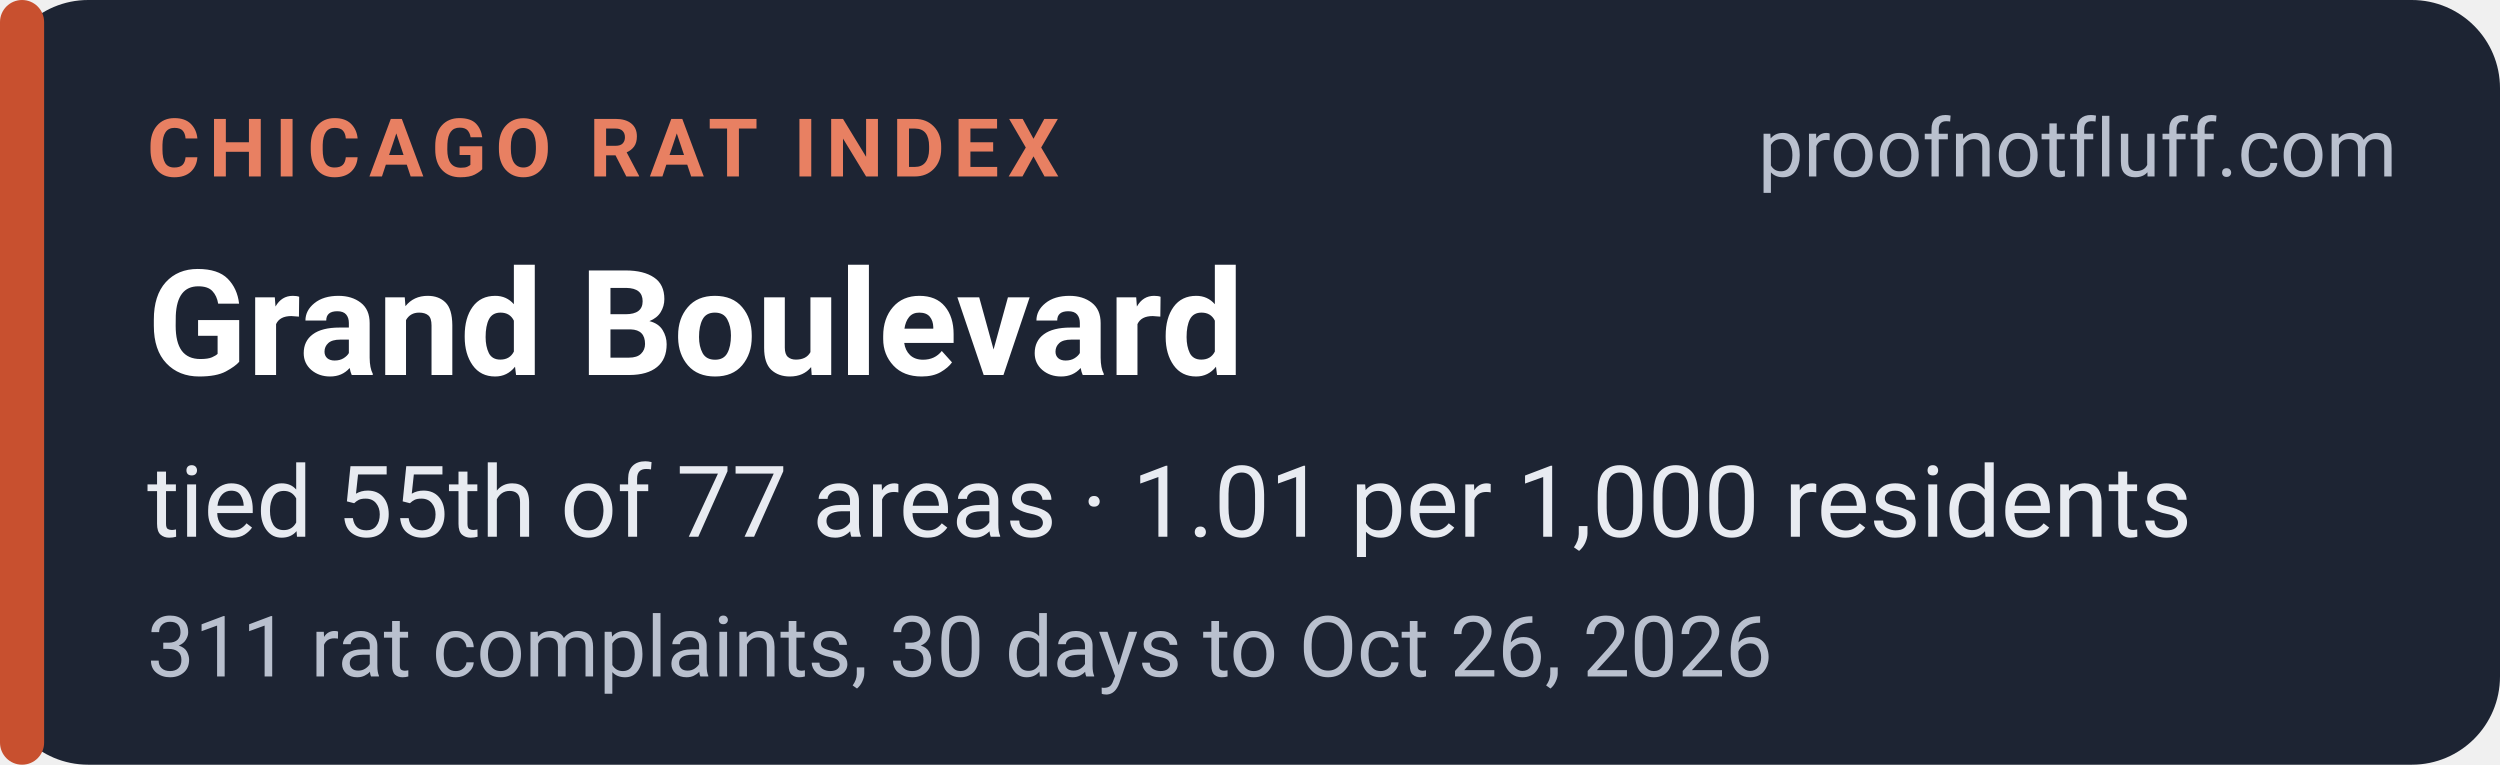
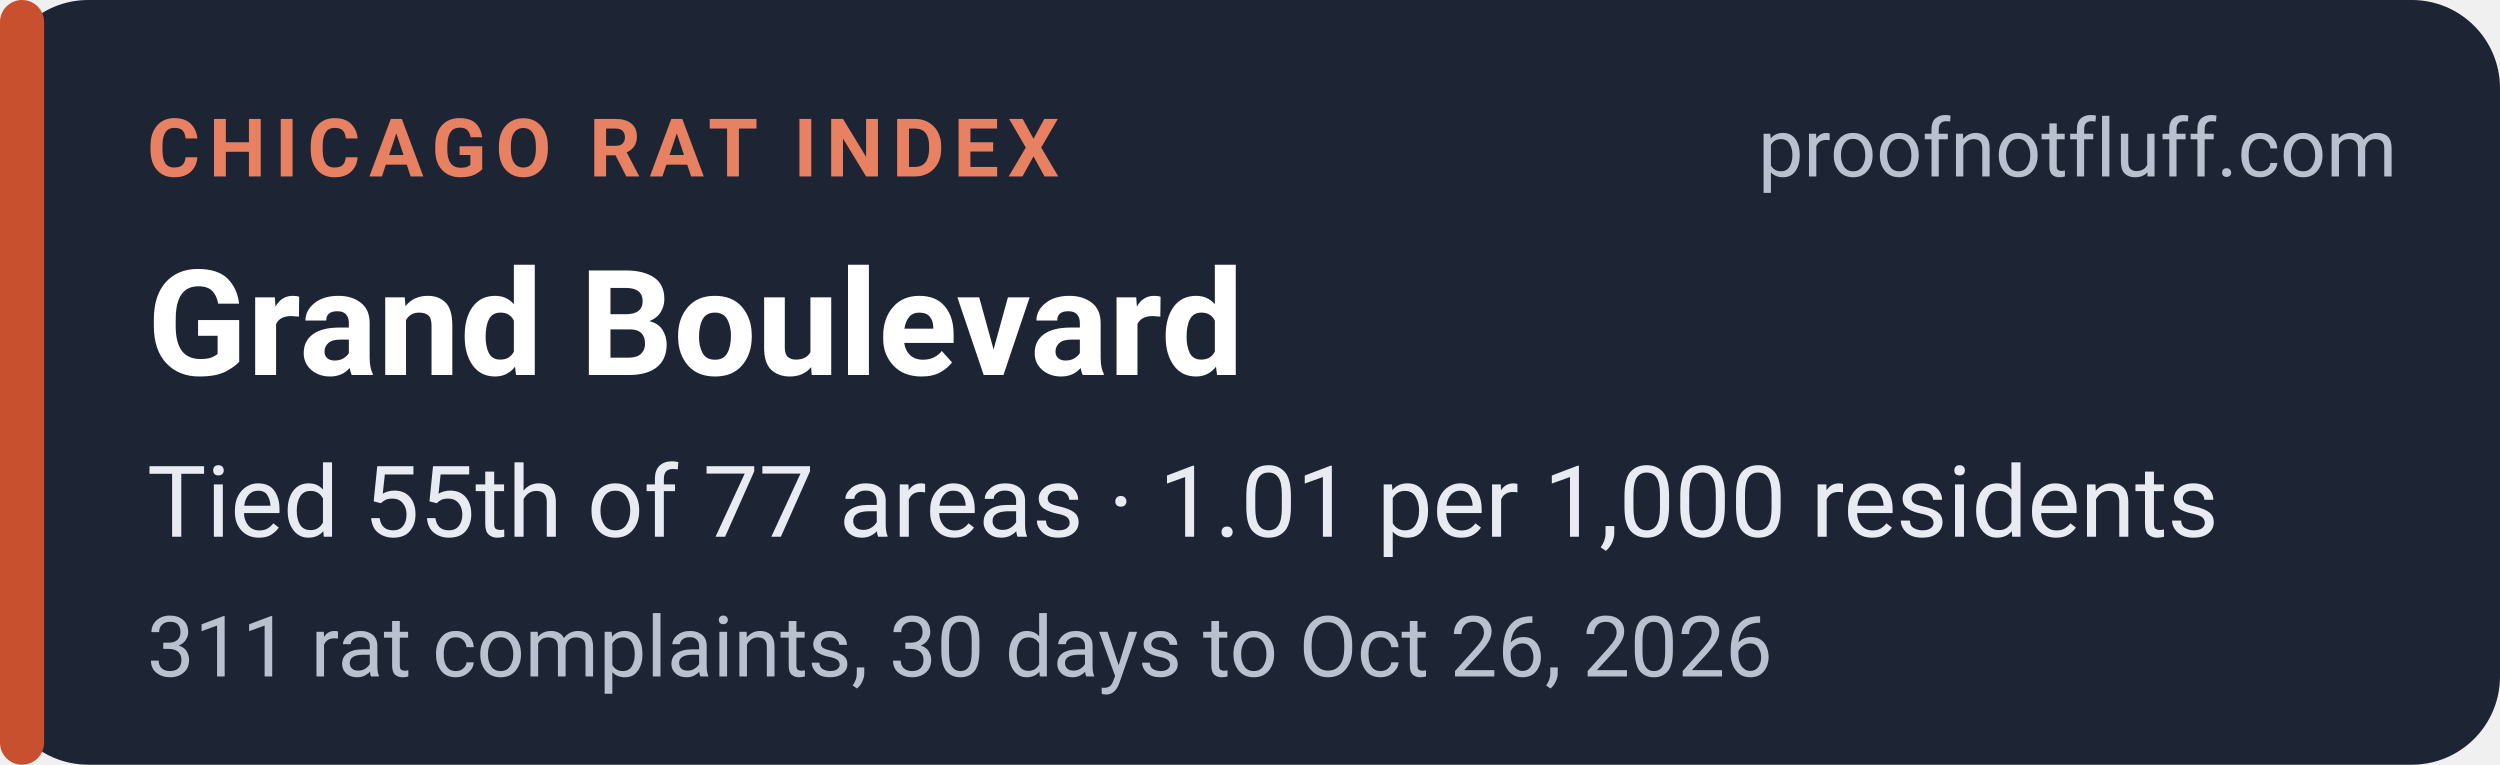
<svg xmlns="http://www.w3.org/2000/svg" width="340" height="104" viewBox="0 0 340 104" role="img" aria-labelledby="t d">
  <rect width="340" height="104" rx="12" fill="#1d2433" />
  <rect x="0" y="0" width="6" height="104" rx="3" fill="#c8502f" />
  <g font-family="system-ui,-apple-system,'Segoe UI',Roboto,Helvetica,Arial,sans-serif">
    <text x="20" y="24" font-size="11" font-weight="700" letter-spacing="1.2" fill="#e88062">CHICAGO RAT INDEX</text>
    <text x="326" y="24" font-size="11" fill="#b9c0ce" text-anchor="end">proofnotfluff.com</text>
    <text x="20" y="51" font-size="20" font-weight="700" fill="#ffffff">Grand Boulevard</text>
-     <text x="20" y="73" font-size="13.5" fill="#e8ebf1">tied 55th of 77 areas · 1.01 per 1,000 residents</text>
+     <text x="20" y="73" font-size="13.5" fill="#e8ebf1">Tied 55th of 77 areas · 1.01 per 1,000 residents</text>
    <text x="20" y="92" font-size="11.5" fill="#b9c0ce">311 rat complaints, 30 days to Oct 26, 2026</text>
  </g>
</svg>
